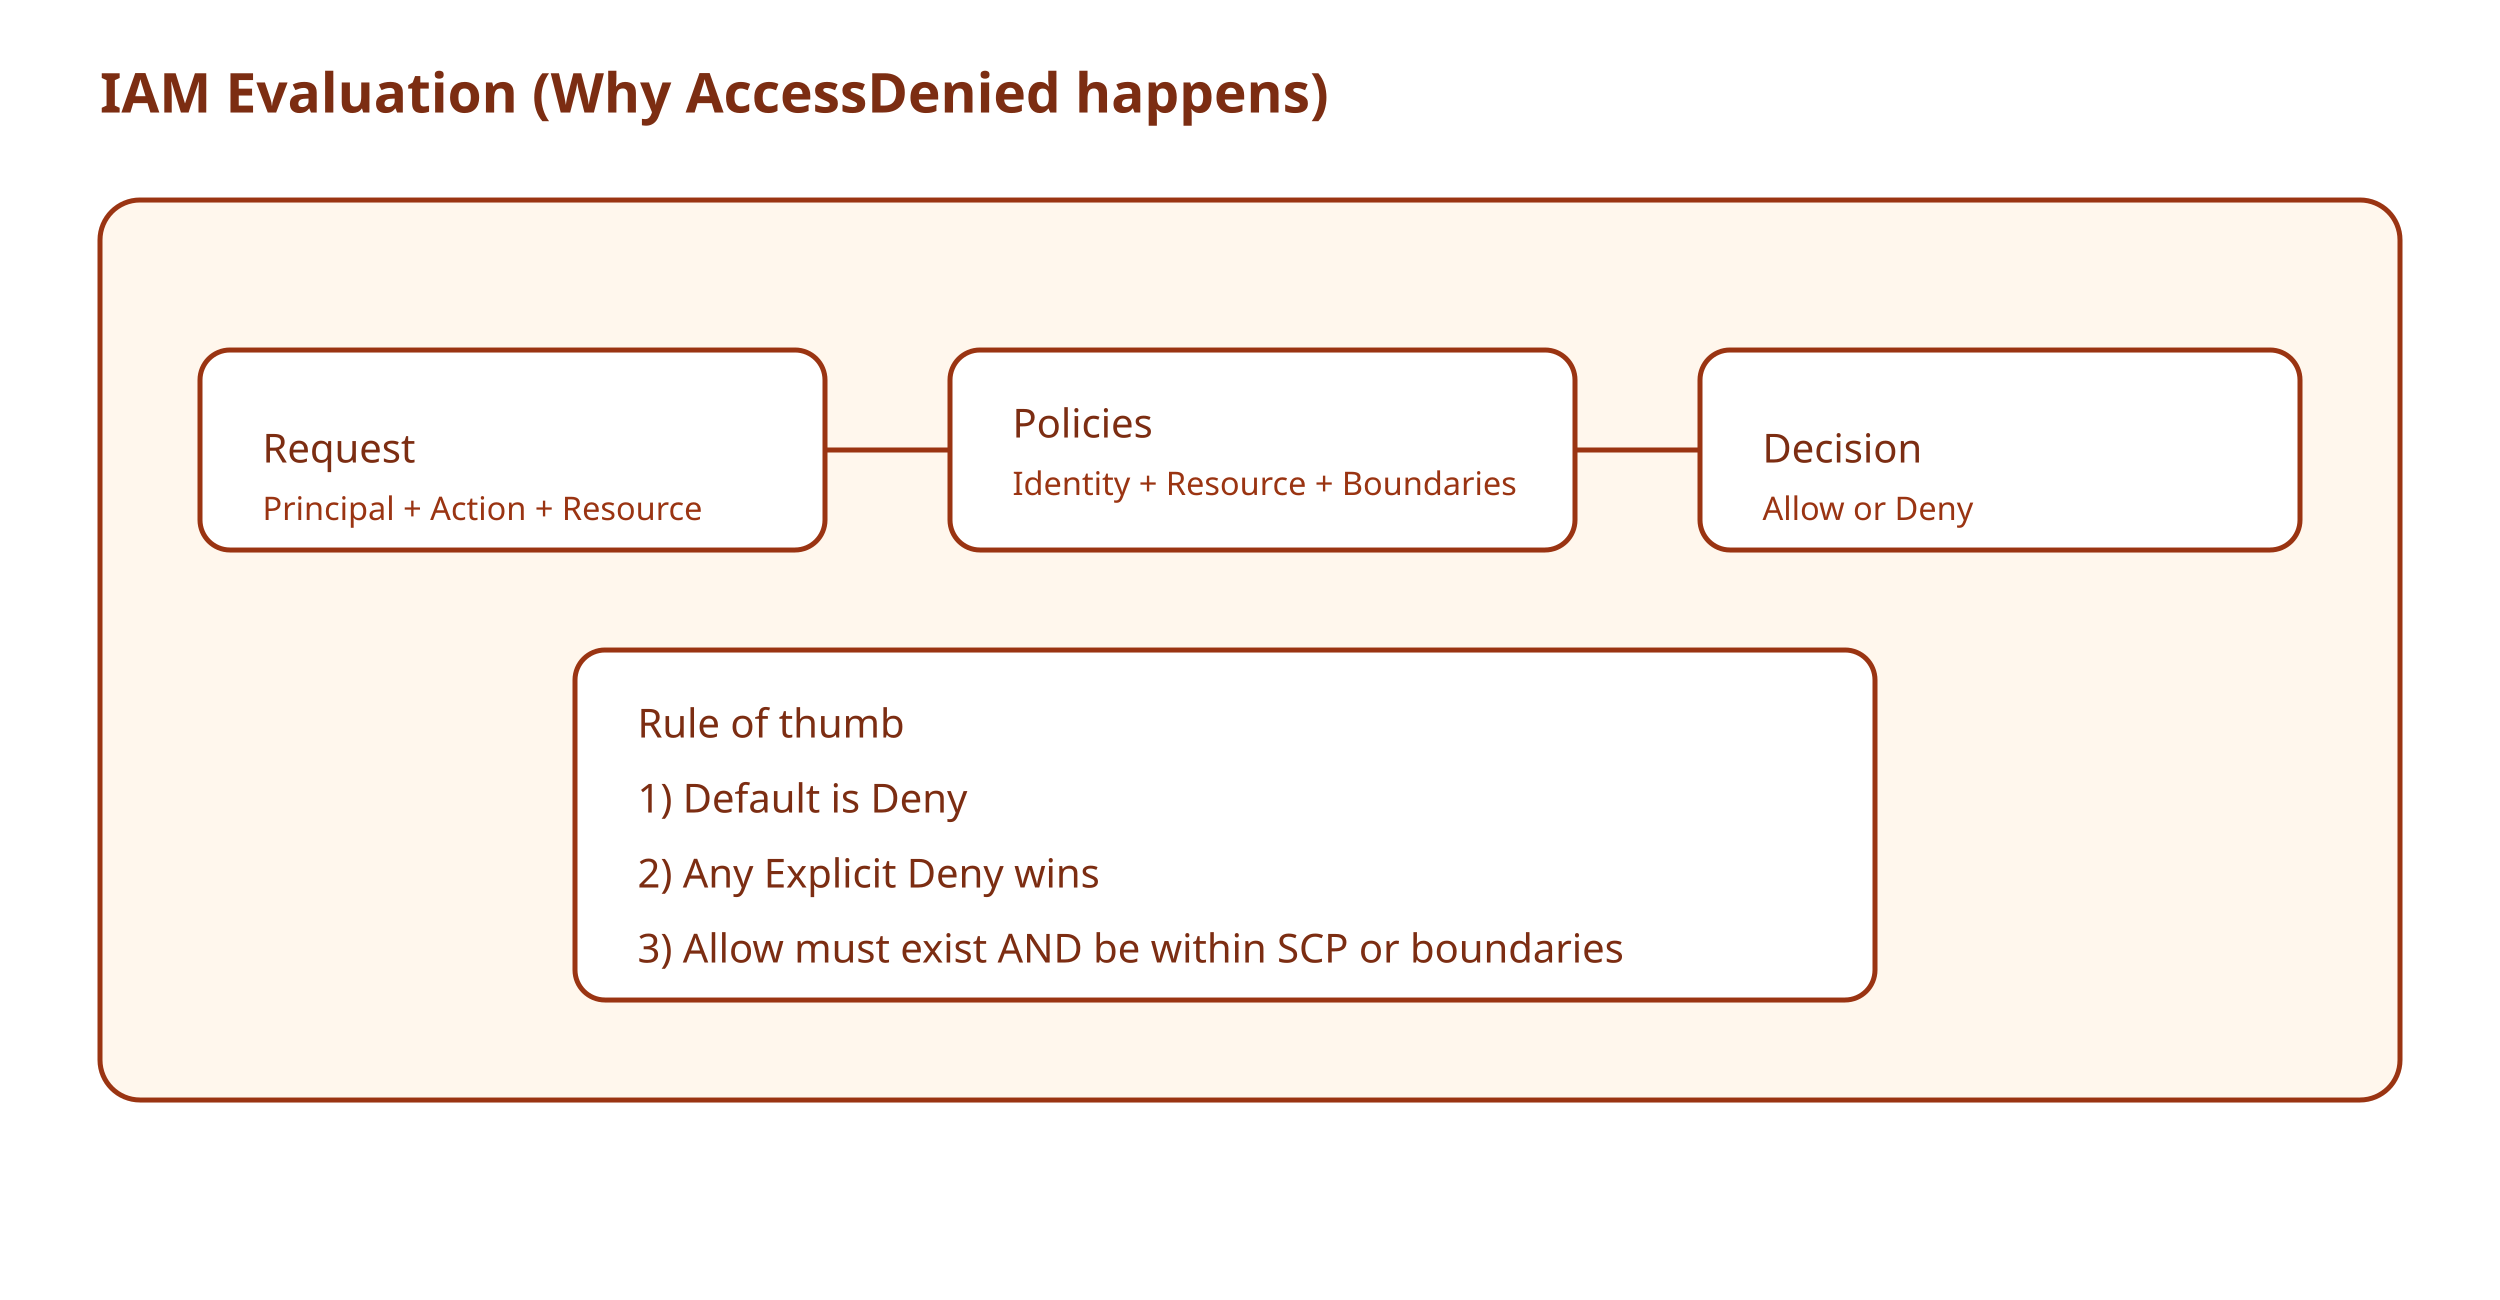
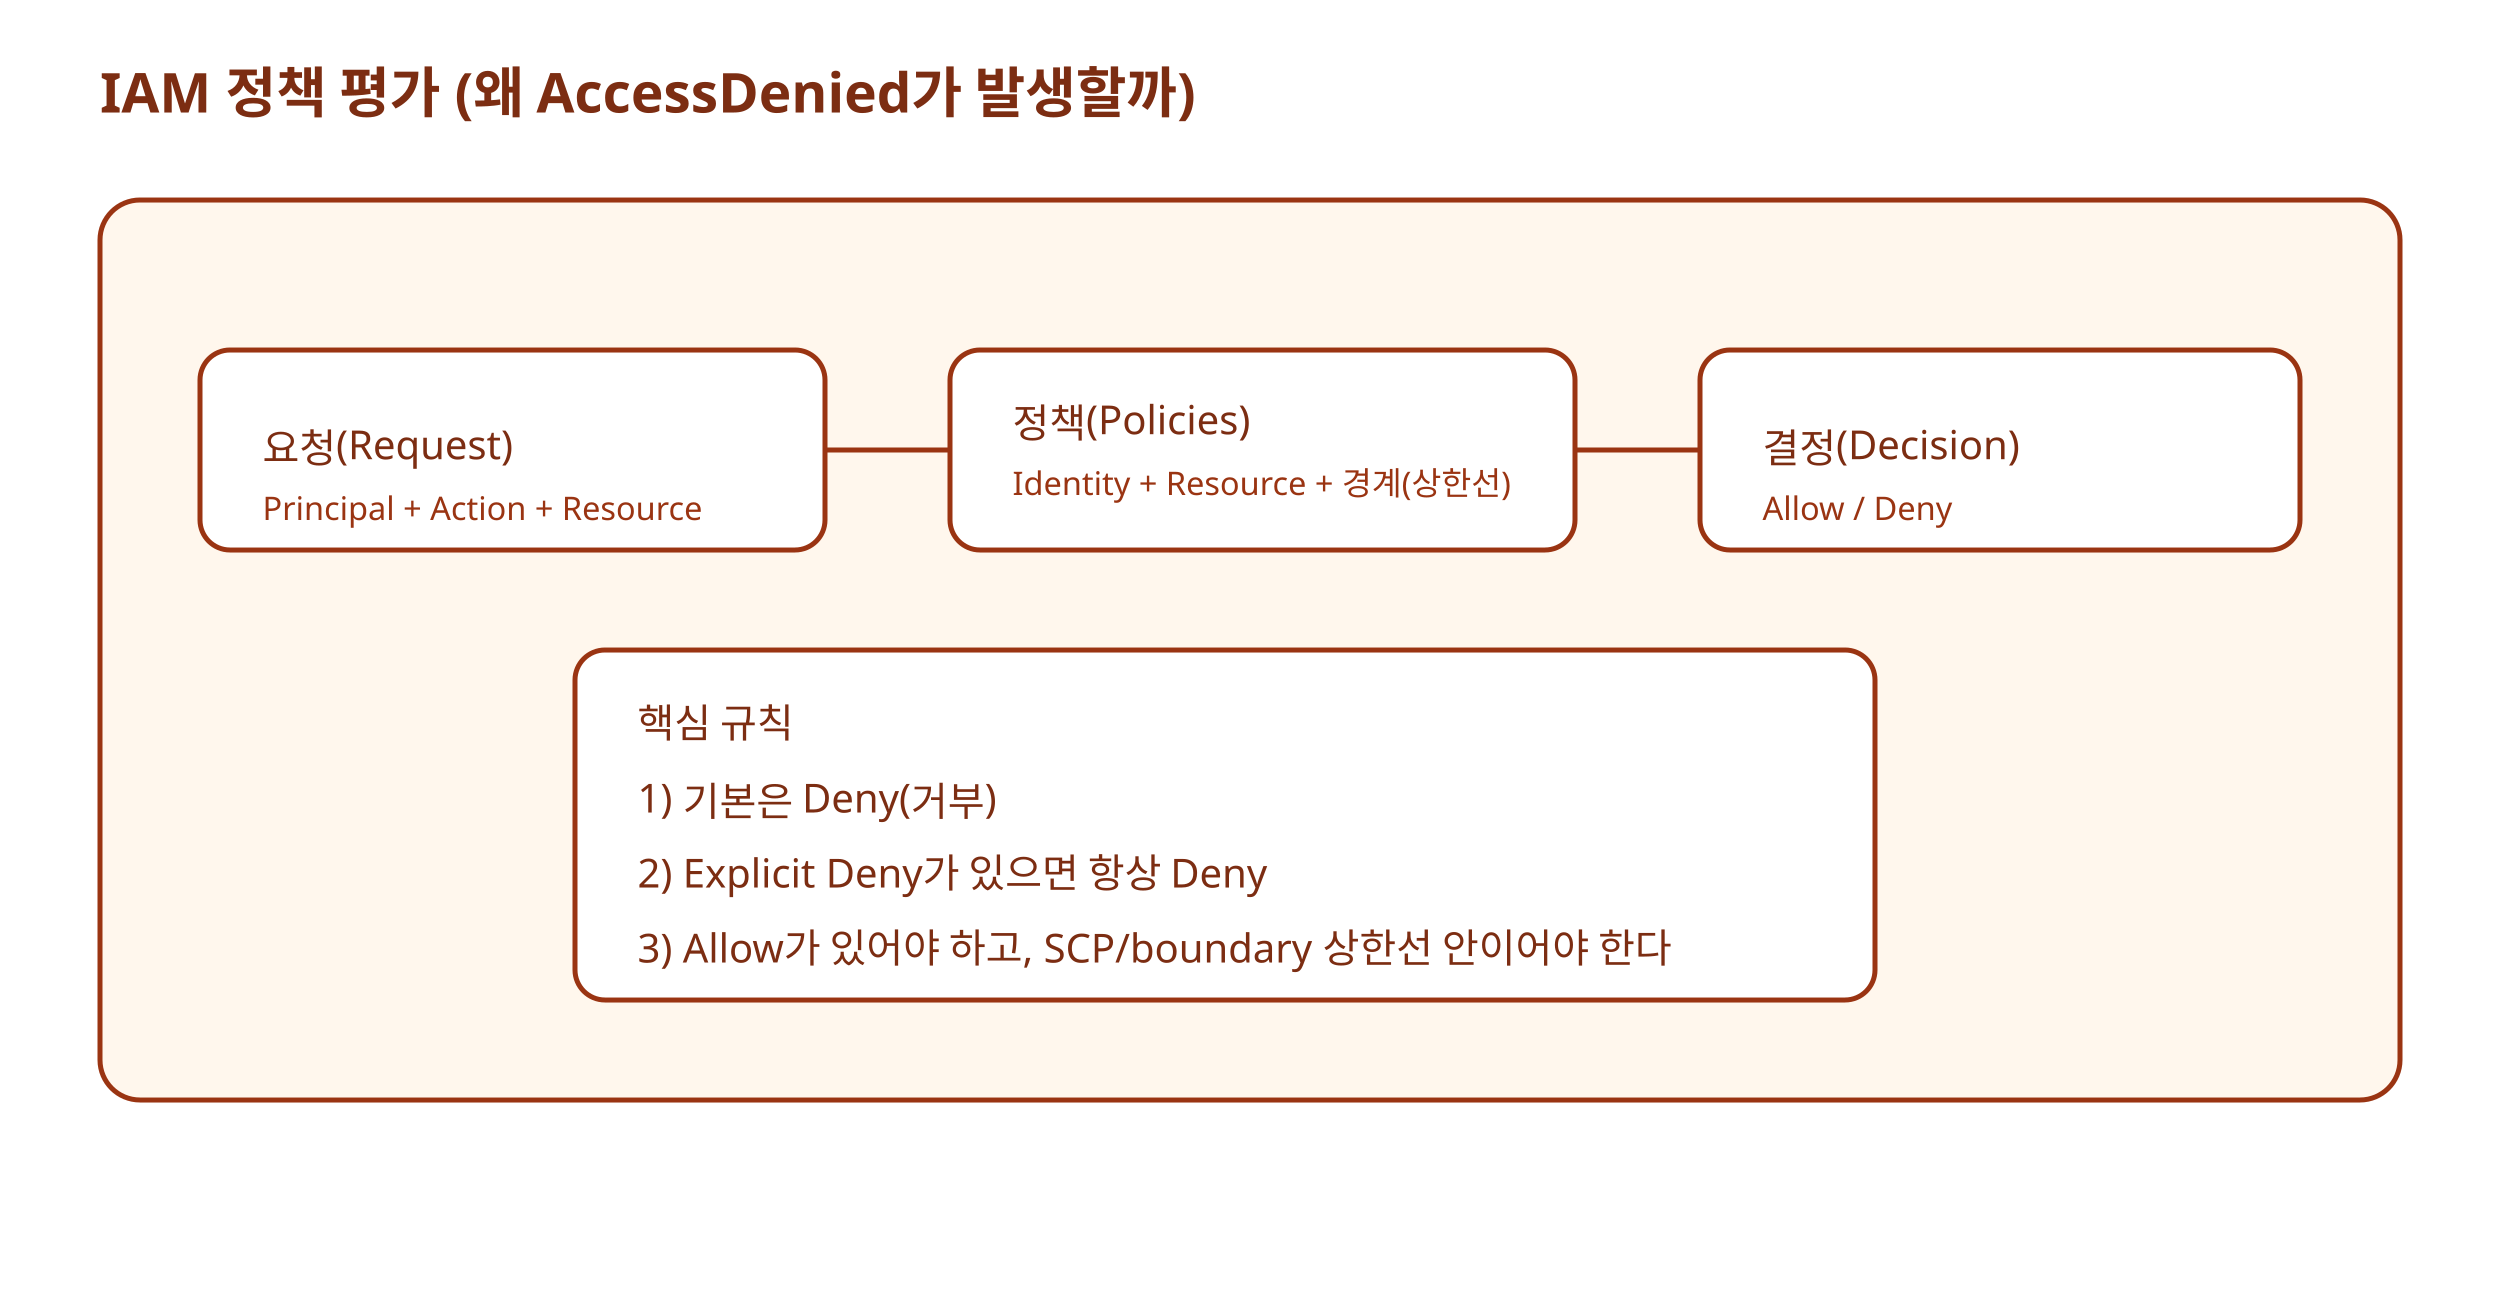
<svg xmlns="http://www.w3.org/2000/svg" width="1000" height="520" viewBox="0 0 1000 520">
  <defs>
    <style>
      .bg { fill: #ffffff; }
      .box { fill: #fff7ed; stroke: #9a3412; stroke-width: 2; }
      .box2 { fill: #ffffff; stroke: #9a3412; stroke-width: 2; }
      .h { font: 700 22px sans-serif; fill: #7c2d12; }
      .t { font: 16px sans-serif; fill: #7c2d12; }
      .s { font: 13px sans-serif; fill: #9a3412; }
      .line { stroke: #9a3412; stroke-width: 2; }
    </style>
  </defs>
  <rect class="bg" x="0" y="0" width="1000" height="520" />
-   <text class="h" x="40" y="45">IAM Evaluation (Why AccessDenied happens)</text>
+   <text class="h" x="40" y="45">IAM 정책 평가 (왜 AccessDenied가 발생할까)</text>
  <rect class="box" x="40" y="80" width="920" height="360" rx="16" />
  <rect class="box2" x="80" y="140" width="250" height="80" rx="12" />
-   <text class="t" x="105" y="185">Request</text>
+   <text class="t" x="105" y="185">요청(Request)</text>
  <text class="s" x="105" y="208">Principal + Action + Resource</text>
  <rect class="box2" x="380" y="140" width="250" height="80" rx="12" />
-   <text class="t" x="405" y="175">Policies</text>
-   <text class="s" x="405" y="198">Identity + Resource + Boundaries</text>
+   <text class="t" x="405" y="175">정책(Policies)</text>
+   <text class="s" x="405" y="198">Identity + Resource + 경계(상한선)</text>
  <rect class="box2" x="680" y="140" width="240" height="80" rx="12" />
-   <text class="t" x="705" y="185">Decision</text>
-   <text class="s" x="705" y="208">Allow or Deny</text>
+   <text class="t" x="705" y="185">결정(Decision)</text>
+   <text class="s" x="705" y="208">Allow / Deny</text>
  <line class="line" x1="330" y1="180" x2="380" y2="180" />
  <line class="line" x1="630" y1="180" x2="680" y2="180" />
  <rect class="box2" x="230" y="260" width="520" height="140" rx="12" />
-   <text class="t" x="255" y="295">Rule of thumb</text>
-   <text class="t" x="255" y="325">1) Default is Deny</text>
-   <text class="t" x="255" y="355">2) Any Explicit Deny wins</text>
-   <text class="t" x="255" y="385">3) Allow must exist AND be within SCP or boundaries</text>
+   <text class="t" x="255" y="295">핵심 규칙</text>
+   <text class="t" x="255" y="325">1) 기본은 Deny(거부)</text>
+   <text class="t" x="255" y="355">2) Explicit Deny가 있으면 항상 Deny</text>
+   <text class="t" x="255" y="385">3) Allow가 있어야 하고, SCP/boundary 상한선 안이어야 한다</text>
</svg>
